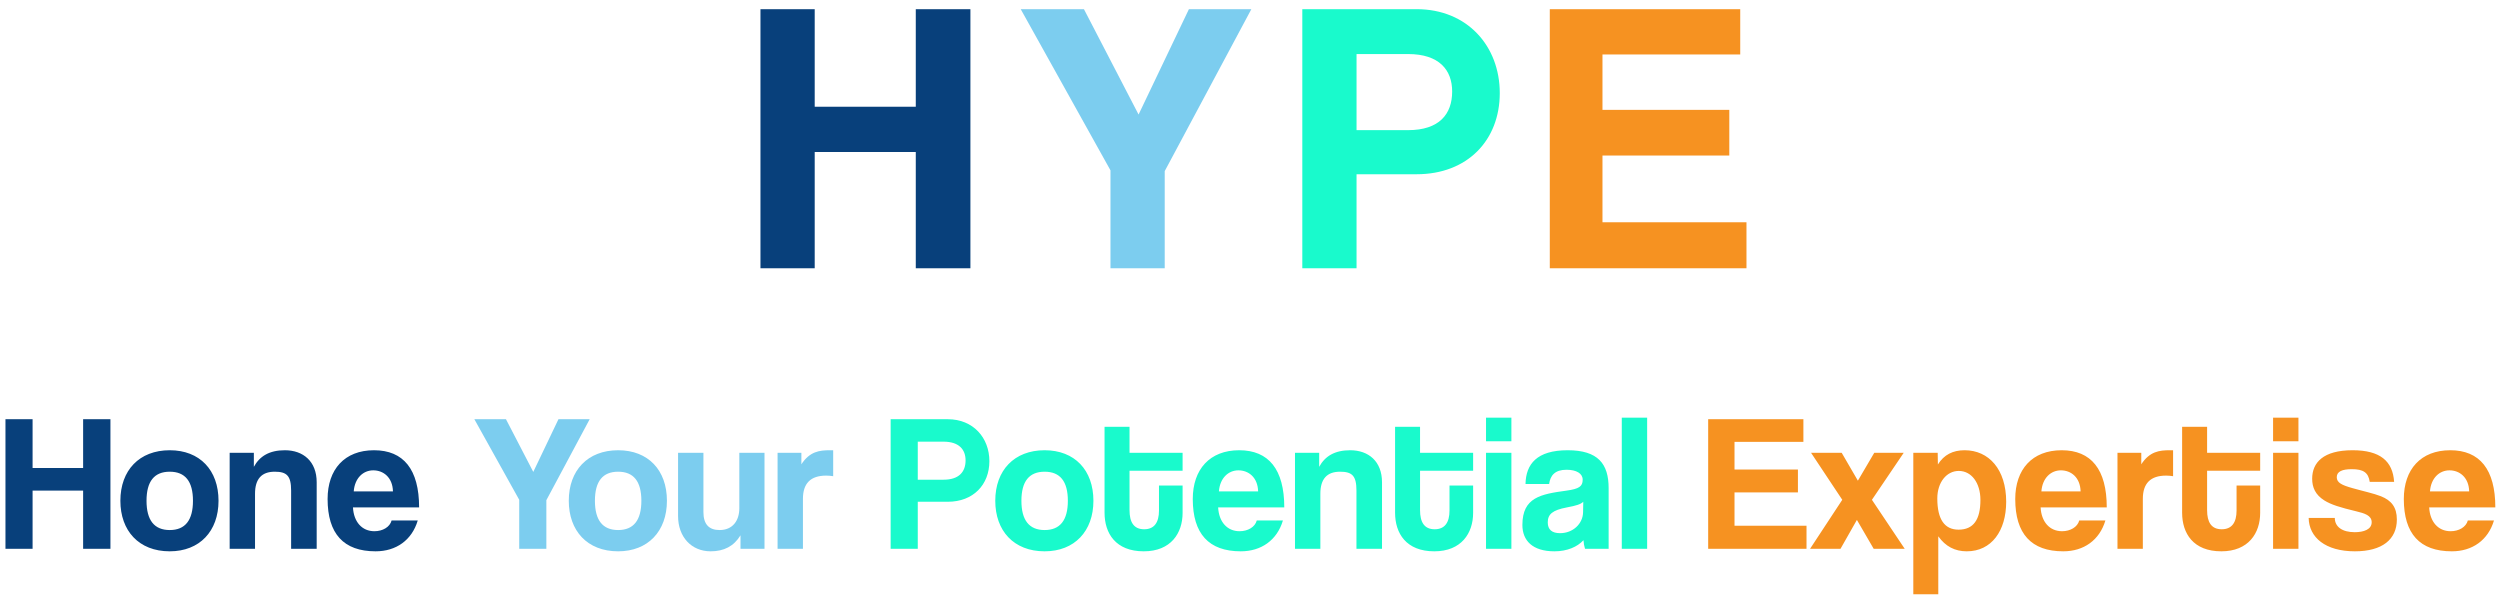
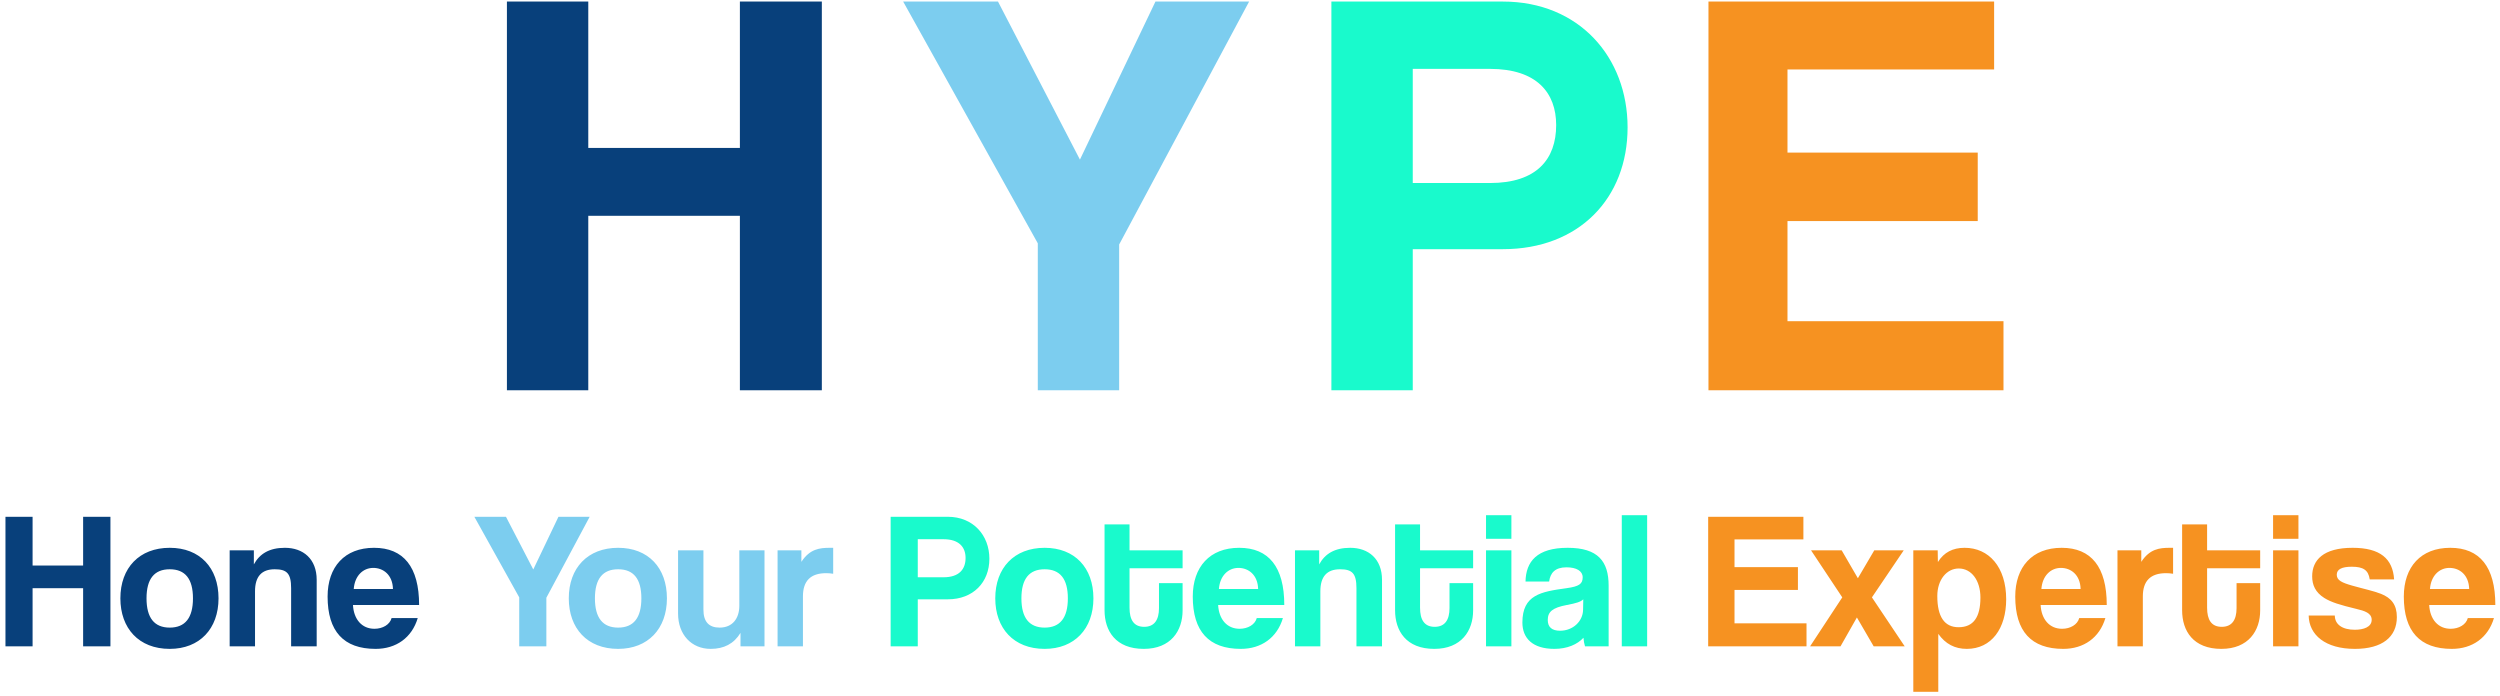
- <svg xmlns="http://www.w3.org/2000/svg" width="205" height="49" viewBox="0 0 205 49" fill="none">
-   <path d="M79.574 22V0.752H75.094V8.752H66.806V0.752H62.358V22H66.806V12.464H75.094V22H79.574ZM9.056 45V34.376H6.816V38.376H2.672V34.376H0.448V45H2.672V40.232H6.816V45H9.056ZM13.919 43.464C12.655 43.464 12.015 42.664 12.015 41.064C12.015 39.464 12.655 38.68 13.919 38.68C15.183 38.68 15.823 39.464 15.823 41.064C15.823 42.664 15.183 43.464 13.919 43.464ZM13.919 45.208C16.367 45.208 17.919 43.56 17.919 41.064C17.919 38.552 16.383 36.92 13.919 36.92C11.423 36.92 9.871 38.568 9.871 41.064C9.871 43.512 11.375 45.208 13.919 45.208ZM25.968 45V39.544C25.968 37.832 24.864 36.92 23.36 36.92C22.096 36.92 21.296 37.4 20.816 38.28V37.128H18.832V45H20.912V40.488C20.912 39.288 21.44 38.68 22.528 38.68C23.52 38.68 23.872 39.016 23.872 40.232V45H25.968ZM29.007 40.296C29.087 39.208 29.775 38.568 30.607 38.568C31.423 38.568 32.191 39.128 32.223 40.296H29.007ZM34.367 41.608C34.367 38.488 33.087 36.92 30.671 36.92C28.255 36.92 26.863 38.488 26.863 40.92C26.863 43.768 28.175 45.208 30.799 45.208C32.479 45.208 33.775 44.296 34.255 42.68H32.111C31.967 43.224 31.375 43.56 30.703 43.56C29.679 43.56 29.007 42.792 28.943 41.608H34.367Z" fill="#08407B" />
-   <path d="M95.507 22V14.032L102.611 0.752H97.491L93.363 9.392L88.883 0.752H83.699L91.059 13.968V22H95.507ZM44.801 45V41.016L48.353 34.376H45.793L43.729 38.696L41.489 34.376H38.897L42.577 40.984V45H44.801ZM50.688 43.464C49.424 43.464 48.784 42.664 48.784 41.064C48.784 39.464 49.424 38.68 50.688 38.68C51.952 38.68 52.592 39.464 52.592 41.064C52.592 42.664 51.952 43.464 50.688 43.464ZM50.688 45.208C53.136 45.208 54.688 43.56 54.688 41.064C54.688 38.552 53.152 36.92 50.688 36.92C48.192 36.92 46.64 38.568 46.64 41.064C46.64 43.512 48.144 45.208 50.688 45.208ZM62.689 45V37.128H60.625V41.672C60.625 42.712 60.065 43.464 59.009 43.464C58.129 43.464 57.681 42.984 57.681 41.992V37.128H55.601V42.312C55.601 44.04 56.705 45.208 58.273 45.208C59.361 45.208 60.177 44.792 60.721 43.896V45H62.689ZM65.841 45V40.904C65.841 39.64 66.465 39 67.745 39C67.937 39 68.129 39.016 68.321 39.048V36.92H68.049C67.201 36.92 66.401 37.016 65.713 38.072V37.128H63.761V45H65.841Z" fill="#7CCDEF" />
-   <path d="M111.237 10.672V4.432H115.461C118.021 4.432 119.077 5.744 119.077 7.504C119.077 9.36 118.021 10.672 115.461 10.672H111.237ZM111.237 22V14.288H116.165C120.325 14.288 122.981 11.504 122.981 7.632C122.981 3.792 120.325 0.752 116.165 0.752H106.789V22H111.237ZM75.257 39.336V36.216H77.369C78.649 36.216 79.177 36.872 79.177 37.752C79.177 38.68 78.649 39.336 77.369 39.336H75.257ZM75.257 45V41.144H77.721C79.801 41.144 81.129 39.752 81.129 37.816C81.129 35.896 79.801 34.376 77.721 34.376H73.033V45H75.257ZM85.66 43.464C84.396 43.464 83.756 42.664 83.756 41.064C83.756 39.464 84.396 38.68 85.66 38.68C86.924 38.68 87.564 39.464 87.564 41.064C87.564 42.664 86.924 43.464 85.66 43.464ZM85.66 45.208C88.108 45.208 89.66 43.56 89.66 41.064C89.66 38.552 88.124 36.92 85.66 36.92C83.164 36.92 81.612 38.568 81.612 41.064C81.612 43.512 83.116 45.208 85.66 45.208ZM95.037 41.864C95.037 42.84 94.653 43.4 93.821 43.4C92.973 43.4 92.621 42.824 92.621 41.832V38.6H96.973V37.128H92.621V35H90.573V42.04C90.573 43.736 91.485 45.208 93.789 45.208C96.013 45.208 96.973 43.72 96.973 42.056V39.816H95.037V41.864ZM99.951 40.296C100.031 39.208 100.719 38.568 101.551 38.568C102.367 38.568 103.135 39.128 103.167 40.296H99.951ZM105.311 41.608C105.311 38.488 104.031 36.92 101.615 36.92C99.199 36.92 97.807 38.488 97.807 40.92C97.807 43.768 99.119 45.208 101.743 45.208C103.423 45.208 104.719 44.296 105.199 42.68H103.055C102.911 43.224 102.319 43.56 101.647 43.56C100.623 43.56 99.951 42.792 99.887 41.608H105.311ZM113.325 45V39.544C113.325 37.832 112.221 36.92 110.717 36.92C109.453 36.92 108.653 37.4 108.173 38.28V37.128H106.189V45H108.269V40.488C108.269 39.288 108.797 38.68 109.885 38.68C110.877 38.68 111.229 39.016 111.229 40.232V45H113.325ZM118.86 41.864C118.86 42.84 118.476 43.4 117.644 43.4C116.796 43.4 116.444 42.824 116.444 41.832V38.6H120.796V37.128H116.444V35H114.396V42.04C114.396 43.736 115.308 45.208 117.612 45.208C119.836 45.208 120.796 43.72 120.796 42.056V39.816H118.86V41.864ZM123.934 45V37.128H121.854V45H123.934ZM123.934 36.184V34.248H121.854V36.184H123.934ZM129.812 42.008C129.796 42.936 128.996 43.72 127.924 43.72C127.268 43.72 126.916 43.432 126.916 42.84C126.916 42.168 127.3 41.832 128.484 41.608C129.252 41.464 129.62 41.352 129.828 41.144L129.812 42.008ZM131.908 45V40.024C131.908 38.04 131.044 36.92 128.548 36.92C126.02 36.92 125.124 38.056 125.092 39.688H127.028C127.124 38.984 127.508 38.52 128.452 38.52C129.268 38.52 129.78 38.824 129.78 39.336C129.78 39.88 129.492 40.088 128.452 40.232C126.356 40.52 124.836 40.776 124.836 43.048C124.836 44.328 125.668 45.208 127.46 45.208C128.516 45.208 129.348 44.84 129.844 44.296C129.86 44.536 129.908 44.808 129.972 45H131.908ZM135.066 45V34.248H132.986V45H135.066Z" fill="#19FACC" />
-   <path d="M143.211 22V18.224H131.403V12.752H141.803V9.008H131.403V4.464H142.699V0.752H127.083V22H143.211ZM148.134 45V43.112H142.23V40.376H147.43V38.504H142.23V36.232H147.878V34.376H140.07V45H148.134ZM156.186 45L153.498 40.984L156.106 37.128H153.69L152.346 39.416L151.018 37.128H148.506L151.066 40.984L148.426 45H150.922L152.266 42.632L153.642 45H156.186ZM160.603 43.432C159.451 43.432 158.859 42.584 158.859 40.872C158.859 39.544 159.627 38.616 160.619 38.616C161.659 38.616 162.395 39.592 162.395 41C162.395 42.616 161.819 43.432 160.603 43.432ZM158.939 48.728V43.976C159.531 44.808 160.299 45.208 161.275 45.208C163.307 45.208 164.507 43.528 164.507 41.144C164.507 38.488 163.083 36.92 161.099 36.92C160.139 36.92 159.403 37.288 158.907 38.088L158.891 37.128H156.891V48.728H158.939ZM167.394 40.296C167.474 39.208 168.162 38.568 168.994 38.568C169.81 38.568 170.578 39.128 170.61 40.296H167.394ZM172.754 41.608C172.754 38.488 171.474 36.92 169.058 36.92C166.642 36.92 165.25 38.488 165.25 40.92C165.25 43.768 166.562 45.208 169.186 45.208C170.866 45.208 172.162 44.296 172.642 42.68H170.498C170.354 43.224 169.762 43.56 169.09 43.56C168.066 43.56 167.394 42.792 167.33 41.608H172.754ZM175.713 45V40.904C175.713 39.64 176.337 39 177.617 39C177.809 39 178.001 39.016 178.193 39.048V36.92H177.921C177.073 36.92 176.273 37.016 175.585 38.072V37.128H173.633V45H175.713ZM183.398 41.864C183.398 42.84 183.014 43.4 182.182 43.4C181.334 43.4 180.982 42.824 180.982 41.832V38.6H185.334V37.128H180.982V35H178.934V42.04C178.934 43.736 179.846 45.208 182.15 45.208C184.374 45.208 185.334 43.72 185.334 42.056V39.816H183.398V41.864ZM188.472 45V37.128H186.392V45H188.472ZM188.472 36.184V34.248H186.392V36.184H188.472ZM196.318 39.512C196.206 37.816 195.182 36.92 192.91 36.92C190.51 36.92 189.598 37.928 189.598 39.256C189.598 39.96 189.854 40.568 190.59 41.032C191.15 41.384 191.886 41.608 193.214 41.928C193.886 42.088 194.478 42.264 194.478 42.824C194.478 43.416 193.822 43.64 193.086 43.64C192.078 43.64 191.454 43.208 191.454 42.472H189.31C189.342 44.072 190.686 45.208 193.102 45.208C195.342 45.208 196.542 44.232 196.542 42.6C196.542 41.576 196.078 41.032 195.246 40.696C194.638 40.456 193.79 40.28 192.894 40.024C192.046 39.784 191.614 39.592 191.614 39.128C191.614 38.664 192.062 38.472 192.846 38.472C193.79 38.472 194.206 38.744 194.318 39.512H196.318ZM199.257 40.296C199.337 39.208 200.025 38.568 200.857 38.568C201.673 38.568 202.441 39.128 202.473 40.296H199.257ZM204.617 41.608C204.617 38.488 203.337 36.92 200.921 36.92C198.505 36.92 197.113 38.488 197.113 40.92C197.113 43.768 198.425 45.208 201.049 45.208C202.729 45.208 204.025 44.296 204.505 42.68H202.361C202.217 43.224 201.625 43.56 200.953 43.56C199.929 43.56 199.257 42.792 199.193 41.608H204.617Z" fill="#F69221" />
+ <svg xmlns="http://www.w3.org/2000/svg" width="205" height="57" viewBox="0 0 205 57" fill="none">
+   <path d="M67.391 32H60.671V17.696H48.239V32H41.567V0.128H48.239V12.128H60.671V0.128H67.391V32ZM9.056 53H6.816V48.232H2.672V53H0.448V42.376H2.672V46.376H6.816V42.376H9.056V53ZM13.919 51.464C15.183 51.464 15.823 50.664 15.823 49.064C15.823 47.464 15.183 46.68 13.919 46.68C12.655 46.68 12.015 47.464 12.015 49.064C12.015 50.664 12.655 51.464 13.919 51.464ZM13.919 53.208C11.375 53.208 9.871 51.512 9.871 49.064C9.871 46.568 11.423 44.92 13.919 44.92C16.383 44.92 17.919 46.552 17.919 49.064C17.919 51.56 16.367 53.208 13.919 53.208ZM25.968 53H23.872V48.232C23.872 47.016 23.52 46.68 22.528 46.68C21.44 46.68 20.912 47.288 20.912 48.488V53H18.832V45.128H20.816V46.28C21.296 45.4 22.096 44.92 23.36 44.92C24.864 44.92 25.968 45.832 25.968 47.544V53ZM29.007 48.296H32.223C32.191 47.128 31.423 46.568 30.607 46.568C29.775 46.568 29.087 47.208 29.007 48.296ZM34.367 49.608H28.943C29.007 50.792 29.679 51.56 30.703 51.56C31.375 51.56 31.967 51.224 32.111 50.68H34.255C33.775 52.296 32.479 53.208 30.799 53.208C28.175 53.208 26.863 51.768 26.863 48.92C26.863 46.488 28.255 44.92 30.671 44.92C33.087 44.92 34.367 46.488 34.367 49.608Z" fill="#08407B" />
+   <path d="M91.771 32H85.099V19.952L74.059 0.128H81.835L88.555 13.088L94.747 0.128H102.427L91.771 20.048V32ZM44.801 53H42.577V48.984L38.897 42.376H41.489L43.729 46.696L45.793 42.376H48.353L44.801 49.016V53ZM50.688 51.464C51.952 51.464 52.592 50.664 52.592 49.064C52.592 47.464 51.952 46.68 50.688 46.68C49.424 46.68 48.784 47.464 48.784 49.064C48.784 50.664 49.424 51.464 50.688 51.464ZM50.688 53.208C48.144 53.208 46.64 51.512 46.64 49.064C46.64 46.568 48.192 44.92 50.688 44.92C53.152 44.92 54.688 46.552 54.688 49.064C54.688 51.56 53.136 53.208 50.688 53.208ZM62.689 53H60.721V51.896C60.177 52.792 59.361 53.208 58.273 53.208C56.705 53.208 55.601 52.04 55.601 50.312V45.128H57.681V49.992C57.681 50.984 58.129 51.464 59.009 51.464C60.065 51.464 60.625 50.712 60.625 49.672V45.128H62.689V53ZM65.841 53H63.761V45.128H65.713V46.072C66.401 45.016 67.201 44.92 68.049 44.92H68.321V47.048C68.129 47.016 67.937 47 67.745 47C66.465 47 65.841 47.64 65.841 48.904V53Z" fill="#7CCDEF" />
+   <path d="M115.846 15.008H122.182C126.022 15.008 127.606 13.04 127.606 10.256C127.606 7.616 126.022 5.648 122.182 5.648H115.846V15.008ZM115.846 32H109.174V0.128H123.238C129.478 0.128 133.462 4.688 133.462 10.448C133.462 16.256 129.478 20.432 123.238 20.432H115.846V32ZM75.257 47.336H77.369C78.649 47.336 79.177 46.68 79.177 45.752C79.177 44.872 78.649 44.216 77.369 44.216H75.257V47.336ZM75.257 53H73.033V42.376H77.721C79.801 42.376 81.129 43.896 81.129 45.816C81.129 47.752 79.801 49.144 77.721 49.144H75.257V53ZM85.66 51.464C86.924 51.464 87.564 50.664 87.564 49.064C87.564 47.464 86.924 46.68 85.66 46.68C84.396 46.68 83.756 47.464 83.756 49.064C83.756 50.664 84.396 51.464 85.66 51.464ZM85.66 53.208C83.116 53.208 81.612 51.512 81.612 49.064C81.612 46.568 83.164 44.92 85.66 44.92C88.124 44.92 89.66 46.552 89.66 49.064C89.66 51.56 88.108 53.208 85.66 53.208ZM95.037 49.864V47.816H96.973V50.056C96.973 51.72 96.013 53.208 93.789 53.208C91.485 53.208 90.573 51.736 90.573 50.04V43H92.621V45.128H96.973V46.6H92.621V49.832C92.621 50.824 92.973 51.4 93.821 51.4C94.653 51.4 95.037 50.84 95.037 49.864ZM99.951 48.296H103.167C103.135 47.128 102.367 46.568 101.551 46.568C100.719 46.568 100.031 47.208 99.951 48.296ZM105.311 49.608H99.887C99.951 50.792 100.623 51.56 101.647 51.56C102.319 51.56 102.911 51.224 103.055 50.68H105.199C104.719 52.296 103.423 53.208 101.743 53.208C99.119 53.208 97.807 51.768 97.807 48.92C97.807 46.488 99.199 44.92 101.615 44.92C104.031 44.92 105.311 46.488 105.311 49.608ZM113.325 53H111.229V48.232C111.229 47.016 110.877 46.68 109.885 46.68C108.797 46.68 108.269 47.288 108.269 48.488V53H106.189V45.128H108.173V46.28C108.653 45.4 109.453 44.92 110.717 44.92C112.221 44.92 113.325 45.832 113.325 47.544V53ZM118.86 49.864V47.816H120.796V50.056C120.796 51.72 119.836 53.208 117.612 53.208C115.308 53.208 114.396 51.736 114.396 50.04V43H116.444V45.128H120.796V46.6H116.444V49.832C116.444 50.824 116.796 51.4 117.644 51.4C118.476 51.4 118.86 50.84 118.86 49.864ZM123.934 53H121.854V45.128H123.934V53ZM123.934 44.184H121.854V42.248H123.934V44.184ZM129.812 50.008L129.828 49.144C129.62 49.352 129.252 49.464 128.484 49.608C127.3 49.832 126.916 50.168 126.916 50.84C126.916 51.432 127.268 51.72 127.924 51.72C128.996 51.72 129.796 50.936 129.812 50.008ZM131.908 53H129.972C129.908 52.808 129.86 52.536 129.844 52.296C129.348 52.84 128.516 53.208 127.46 53.208C125.668 53.208 124.836 52.328 124.836 51.048C124.836 48.776 126.356 48.52 128.452 48.232C129.492 48.088 129.78 47.88 129.78 47.336C129.78 46.824 129.268 46.52 128.452 46.52C127.508 46.52 127.124 46.984 127.028 47.688H125.092C125.124 46.056 126.02 44.92 128.548 44.92C131.044 44.92 131.908 46.04 131.908 48.024V53ZM135.066 53H132.986V42.248H135.066V53Z" fill="#19FACC" />
+   <path d="M164.286 32H140.094V0.128H163.518V5.696H146.574V12.512H162.174V18.128H146.574V26.336H164.286V32ZM148.134 53H140.07V42.376H147.878V44.232H142.23V46.504H147.43V48.376H142.23V51.112H148.134V53ZM156.186 53H153.642L152.266 50.632L150.922 53H148.426L151.066 48.984L148.506 45.128H151.018L152.346 47.416L153.69 45.128H156.106L153.498 48.984L156.186 53ZM160.603 51.432C161.819 51.432 162.395 50.616 162.395 49C162.395 47.592 161.659 46.616 160.619 46.616C159.627 46.616 158.859 47.544 158.859 48.872C158.859 50.584 159.451 51.432 160.603 51.432ZM158.939 56.728H156.891V45.128H158.891L158.907 46.088C159.403 45.288 160.139 44.92 161.099 44.92C163.083 44.92 164.507 46.488 164.507 49.144C164.507 51.528 163.307 53.208 161.275 53.208C160.299 53.208 159.531 52.808 158.939 51.976V56.728ZM167.394 48.296H170.61C170.578 47.128 169.81 46.568 168.994 46.568C168.162 46.568 167.474 47.208 167.394 48.296ZM172.754 49.608H167.33C167.394 50.792 168.066 51.56 169.09 51.56C169.762 51.56 170.354 51.224 170.498 50.68H172.642C172.162 52.296 170.866 53.208 169.186 53.208C166.562 53.208 165.25 51.768 165.25 48.92C165.25 46.488 166.642 44.92 169.058 44.92C171.474 44.92 172.754 46.488 172.754 49.608ZM175.713 53H173.633V45.128H175.585V46.072C176.273 45.016 177.073 44.92 177.921 44.92H178.193V47.048C178.001 47.016 177.809 47 177.617 47C176.337 47 175.713 47.64 175.713 48.904V53ZM183.398 49.864V47.816H185.334V50.056C185.334 51.72 184.374 53.208 182.15 53.208C179.846 53.208 178.934 51.736 178.934 50.04V43H180.982V45.128H185.334V46.6H180.982V49.832C180.982 50.824 181.334 51.4 182.182 51.4C183.014 51.4 183.398 50.84 183.398 49.864ZM188.472 53H186.392V45.128H188.472V53ZM188.472 44.184H186.392V42.248H188.472V44.184ZM196.318 47.512H194.318C194.206 46.744 193.79 46.472 192.846 46.472C192.062 46.472 191.614 46.664 191.614 47.128C191.614 47.592 192.046 47.784 192.894 48.024C193.79 48.28 194.638 48.456 195.246 48.696C196.078 49.032 196.542 49.576 196.542 50.6C196.542 52.232 195.342 53.208 193.102 53.208C190.686 53.208 189.342 52.072 189.31 50.472H191.454C191.454 51.208 192.078 51.64 193.086 51.64C193.822 51.64 194.478 51.416 194.478 50.824C194.478 50.264 193.886 50.088 193.214 49.928C191.886 49.608 191.15 49.384 190.59 49.032C189.854 48.568 189.598 47.96 189.598 47.256C189.598 45.928 190.51 44.92 192.91 44.92C195.182 44.92 196.206 45.816 196.318 47.512ZM199.257 48.296H202.473C202.441 47.128 201.673 46.568 200.857 46.568C200.025 46.568 199.337 47.208 199.257 48.296ZM204.617 49.608H199.193C199.257 50.792 199.929 51.56 200.953 51.56C201.625 51.56 202.217 51.224 202.361 50.68H204.505C204.025 52.296 202.729 53.208 201.049 53.208C198.425 53.208 197.113 51.768 197.113 48.92C197.113 46.488 198.505 44.92 200.921 44.92C203.337 44.92 204.617 46.488 204.617 49.608Z" fill="#F69221" />
</svg>
